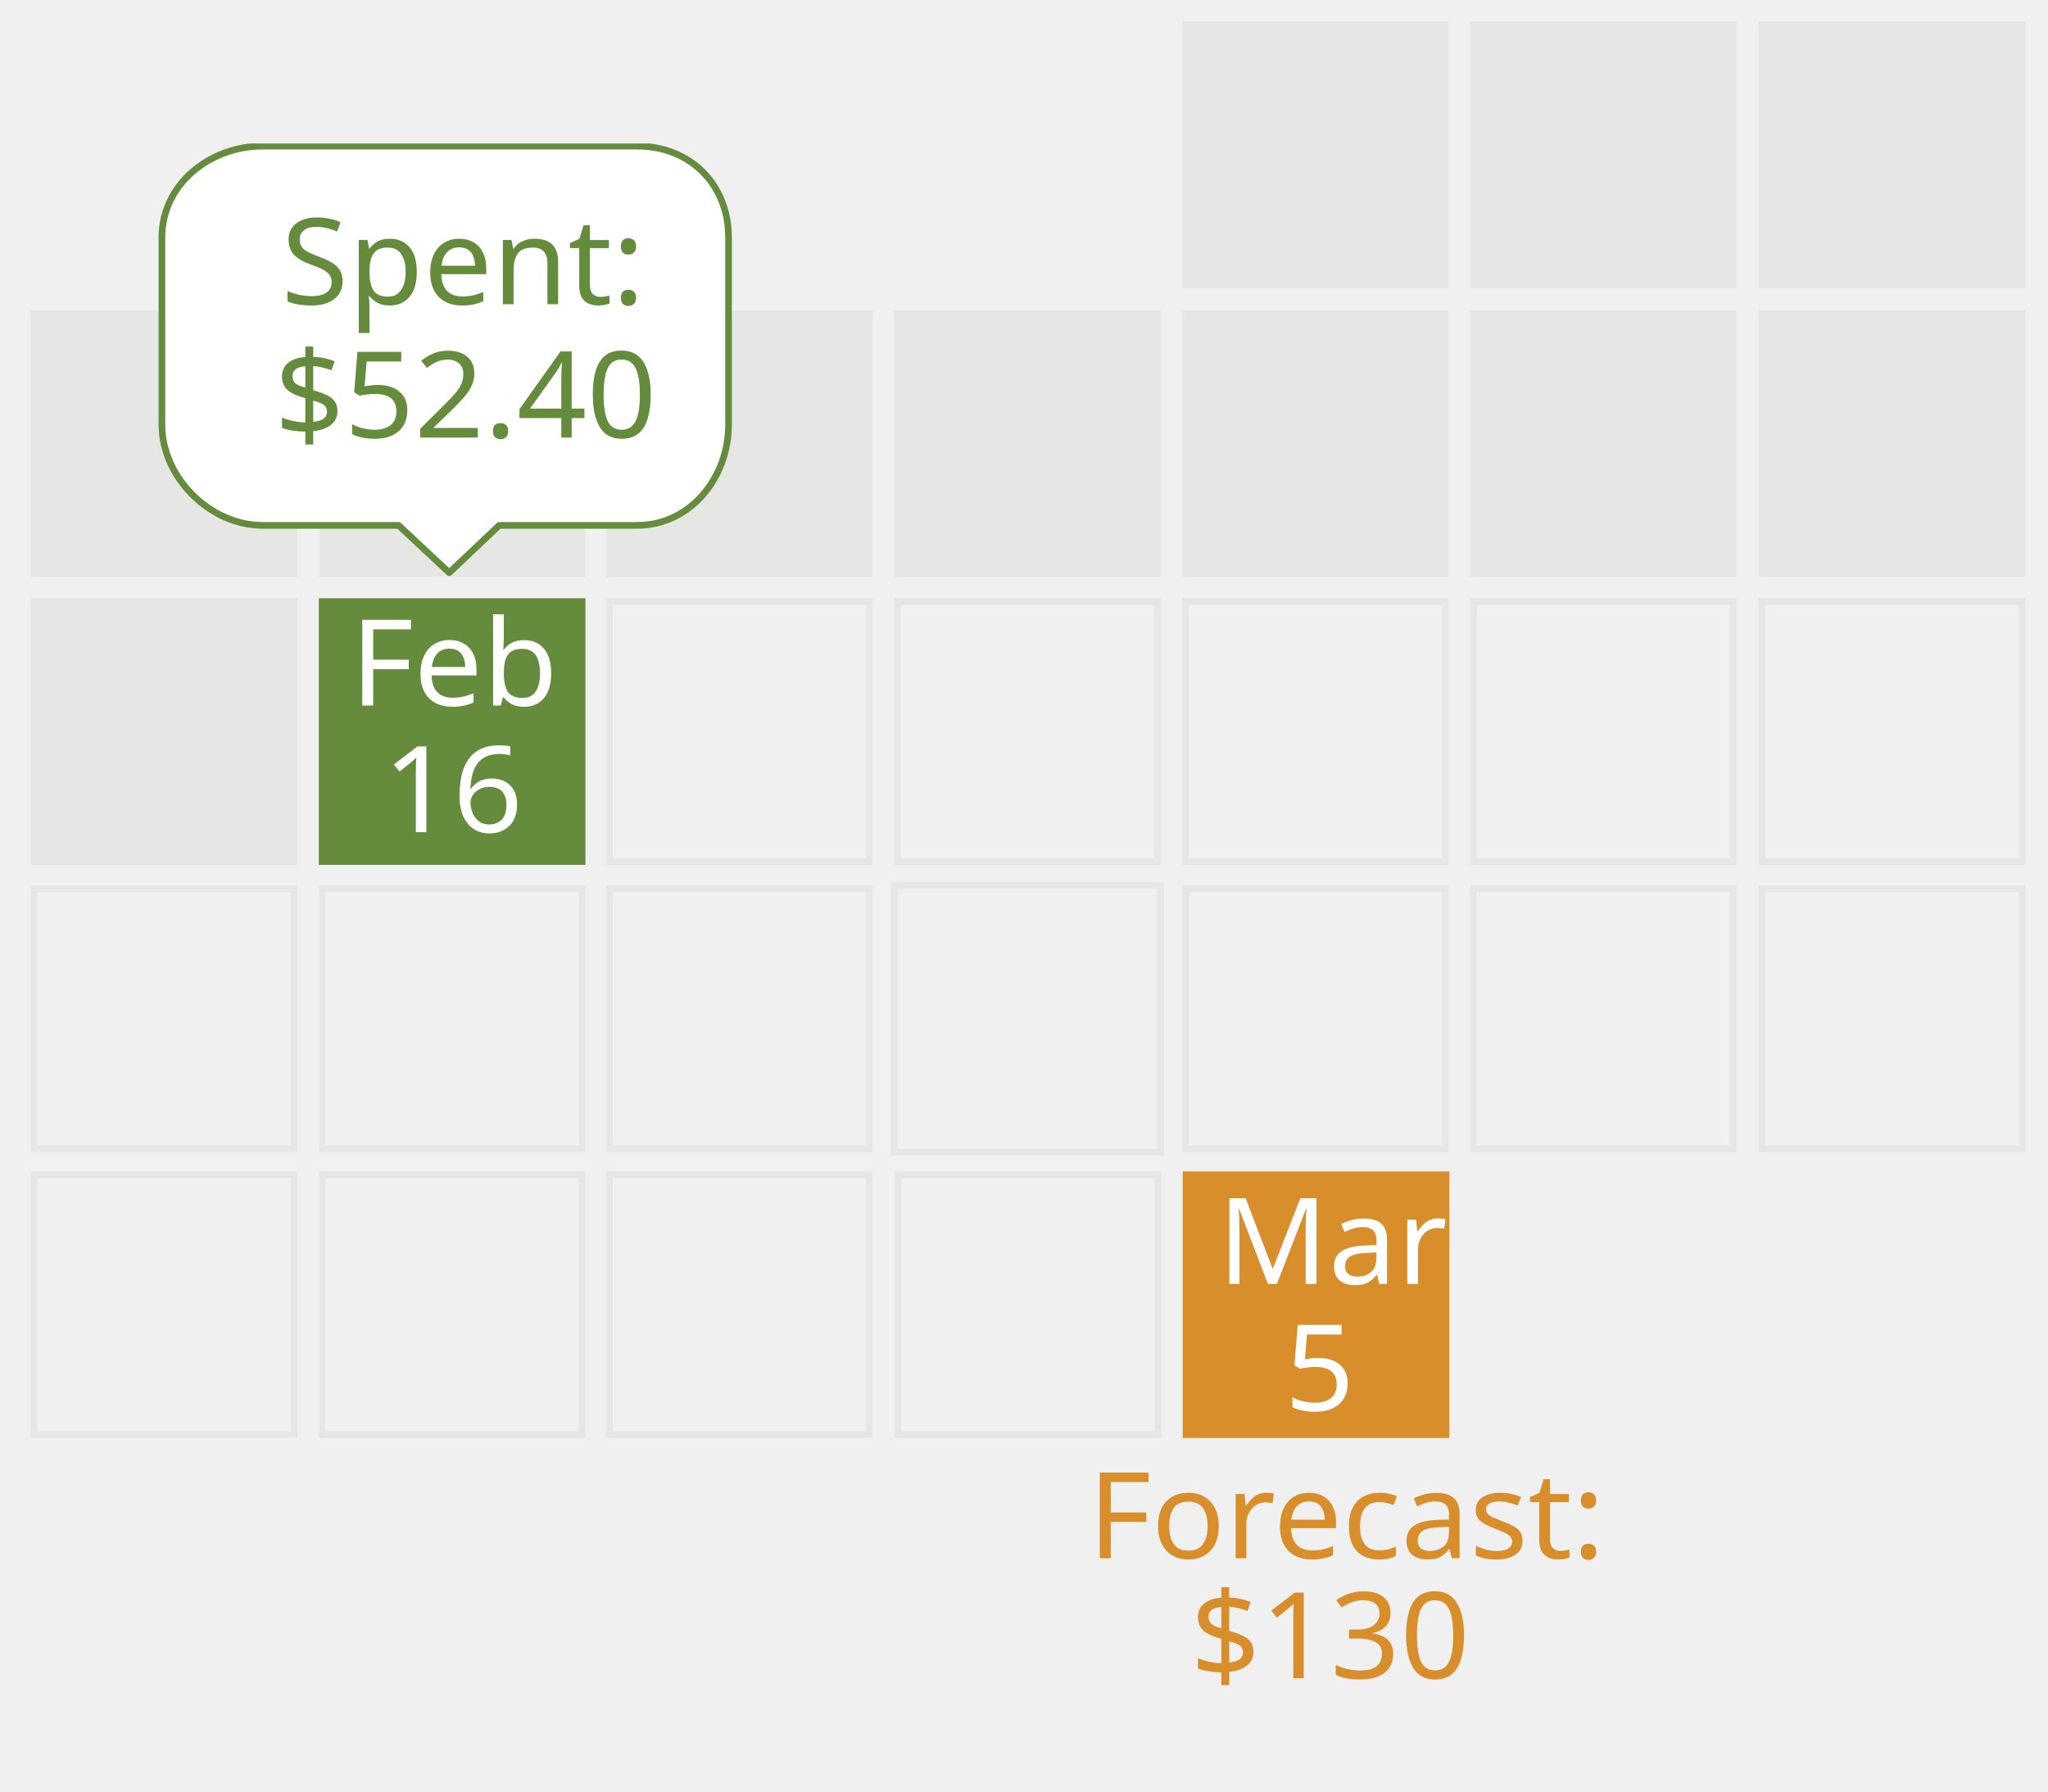
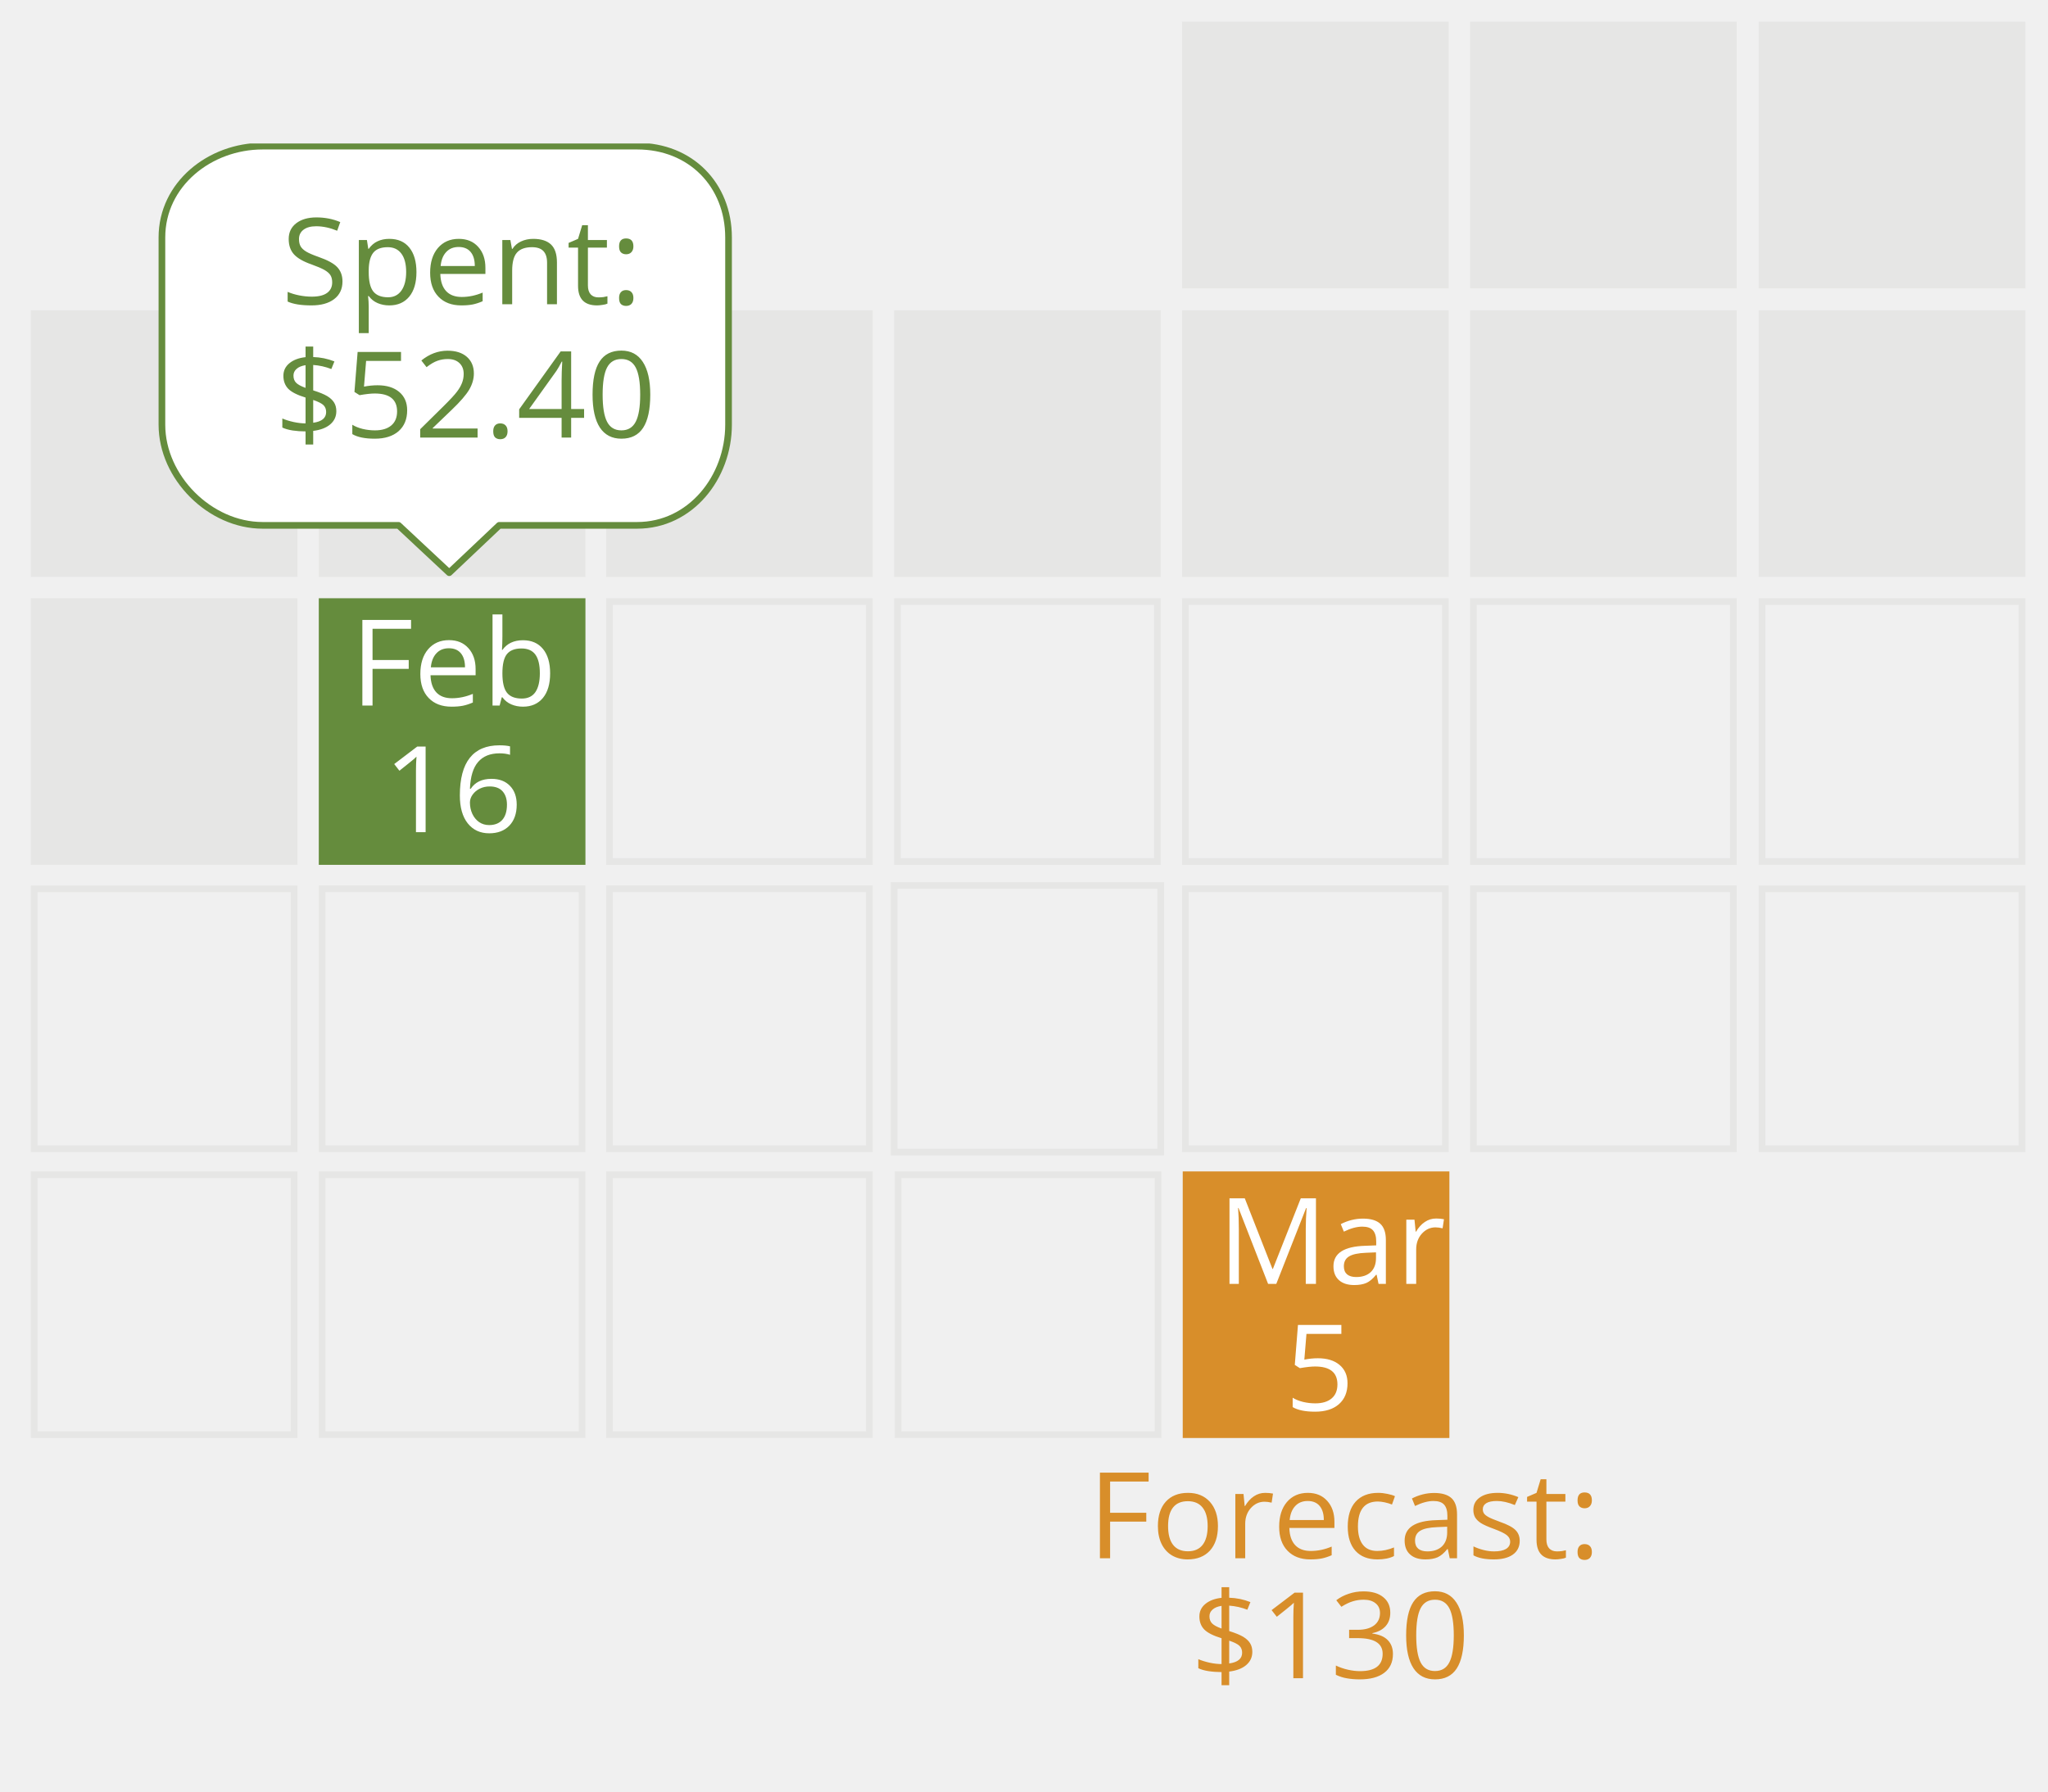
<svg xmlns="http://www.w3.org/2000/svg" xmlns:xlink="http://www.w3.org/1999/xlink" version="1.1" x="0px" y="0px" viewBox="0 0 800 700" enable-background="new 0 0 800 700" xml:space="preserve">
+   <style type="text/css">
+     
+ 		@font-face { font-family: 'Avenir'; src: url('../style/AvenirNextLTPro-Regular.otf'); } 
+ 		@font-face { font-family: AvenirDemi; src: url('../style/AvenirNextLTPro-Demi.otf'); } 
+ 		@font-face { font-family: AvenirMedium; src: url('../style/AvenirNextLTPro-Medium.otf'); } 
+ 
+ 		text {
+ 		font-family: 'Open Sans', sans-serif;
+ 		}
+ 	
+ </style>
  <symbol id="billsofar_x5F_desktop" viewBox="-43 -32.5 86 64.9">
    <path fill="#FFFFFF" stroke="#658C3D" stroke-linecap="round" stroke-linejoin="round" stroke-miterlimit="10" d="M28.8,32h-56.2   c-7.9,0-15.1-5.7-15.1-13.7V-9.8c0-7.9,7.2-15.1,15.1-15.1H-7L0.6-32l7.5,7.1h20.7c8,0,13.7,7.2,13.7,15.1v28.1   C42.5,26.2,36.8,32,28.8,32z" />
  </symbol>
  <symbol id="forecast_x5F_m1_x5F_desk" viewBox="-149.6 -171.9 299.2 254.4">
    <polygon fill="#E6E6E5" points="63.1,42.5 23.1,42.5 23.1,82.5 63.1,82.5  " />
    <g>
      <polygon fill="#E6E6E5" points="106.3,42.5 66.3,42.5 66.3,82.5 106.3,82.5   " />
    </g>
    <g>
      <polygon fill="#E6E6E5" points="149.6,42.5 109.6,42.5 109.6,82.5 149.6,82.5   " />
    </g>
    <g>
      <polygon fill="#E6E6E5" points="-109.6,-0.8 -149.6,-0.8 -149.6,39.2 -109.6,39.2   " />
    </g>
    <g>
      <polygon fill="#E6E6E5" points="-66.4,-0.8 -106.4,-0.8 -106.4,39.2 -66.4,39.2   " />
    </g>
    <g>
      <polygon fill="#E6E6E5" points="-23.3,-0.8 -63.3,-0.8 -63.3,39.2 -23.3,39.2   " />
    </g>
    <g>
      <polygon fill="#E6E6E5" points="19.9,-0.8 -20.1,-0.8 -20.1,39.2 19.9,39.2   " />
    </g>
    <g>
      <polygon fill="#E6E6E5" points="63.1,-0.8 23.1,-0.8 23.1,39.2 63.1,39.2   " />
    </g>
    <g>
      <polygon fill="#E6E6E5" points="106.3,-0.8 66.3,-0.8 66.3,39.2 106.3,39.2   " />
    </g>
    <g>
      <polygon fill="#E6E6E5" points="149.6,-0.8 109.6,-0.8 109.6,39.2 149.6,39.2   " />
    </g>
    <g>
      <path fill="#E6E6E5" d="M105.3-5v-38h-38v38H105.3 M106.3-4h-40v-40h40V-4L106.3-4z" />
    </g>
    <g>
      <path fill="#E6E6E5" d="M148.6-5v-38h-38v38H148.6 M149.6-4h-40v-40h40V-4L149.6-4z" />
    </g>
    <g>
      <path fill="#E6E6E5" d="M105.3-48.1v-38h-38v38H105.3 M106.3-47.1h-40v-40h40V-47.1L106.3-47.1z" />
    </g>
    <g>
      <path fill="#E6E6E5" d="M148.6-48.1v-38h-38v38H148.6 M149.6-47.1h-40v-40h40V-47.1L149.6-47.1z" />
    </g>
    <g>
      <polygon fill="#E6E6E5" points="-109.6,-44 -149.6,-44 -149.6,-4 -109.6,-4   " />
    </g>
    <g>
      <polygon fill="#658C3D" points="-66.4,-44 -106.4,-44 -106.4,-4 -66.4,-4   " />
    </g>
    <g>
      <path fill="#E6E6E5" d="M-24.3-5v-38h-38v38H-24.3 M-23.3-4h-40v-40h40V-4L-23.3-4z" />
    </g>
    <g>
      <path fill="#E6E6E5" d="M18.9-5v-38h-38v38H18.9 M19.9-4h-40v-40h40V-4L19.9-4z" />
    </g>
    <g>
      <path fill="#E6E6E5" d="M62.1-5v-38h-38v38H62.1 M63.1-4h-40v-40h40V-4L63.1-4z" />
    </g>
    <g>
      <g>
        <path fill="#E6E6E5" d="M62.1-48.1v-38h-38v38H62.1 M63.1-47.1h-40v-40h40V-47.1L63.1-47.1z" />
      </g>
    </g>
    <g>
      <path fill="#E6E6E5" d="M-110.6-48.1v-38h-38v38H-110.6 M-109.6-47.1h-40v-40h40V-47.1L-109.6-47.1z" />
    </g>
    <g>
      <path fill="#E6E6E5" d="M-67.4-48.1v-38h-38v38H-67.4 M-66.4-47.1h-40v-40h40V-47.1L-66.4-47.1z" />
    </g>
    <g>
      <path fill="#E6E6E5" d="M-24.3-48.1v-38h-38v38H-24.3 M-23.3-47.1h-40v-40h40V-47.1L-23.3-47.1z" />
    </g>
    <g>
      <path fill="#E6E6E5" d="M-110.6-91v-38h-38v38H-110.6 M-109.6-90h-40v-40h40V-90L-109.6-90z" />
    </g>
    <g>
      <path fill="#E6E6E5" d="M-67.4-91v-38h-38v38H-67.4 M-66.4-90h-40v-40h40V-90L-66.4-90z" />
    </g>
    <g>
      <g>
        <path fill="#E6E6E5" d="M-24.3-91v-38h-38v38H-24.3 M-23.3-90h-40v-40h40V-90L-23.3-90z" />
      </g>
    </g>
    <polygon fill="none" stroke="#E6E6E5" stroke-miterlimit="10" points="19.9,-87.1 -20.1,-87.1 -20.1,-47.1 19.9,-47.1  " />
    <polygon fill="none" points="-67.5,-44 -107.3,-44 -107.3,-7.3 -67.5,-7.3  " />
    <text transform="matrix(1.0185 0 0 -1 -101.6621 -20.0972)">
-       <tspan x="0" y="0" fill="#FFFFFF" font-family="'Avenir'" font-size="18">Feb</tspan>
-       <tspan x="4.8" y="19" fill="#FFFFFF" font-family="'Avenir'" font-size="18">16</tspan>
+       <tspan x="0" y="0" fill="#FFFFFF" font-size="18">Feb</tspan>
+       <tspan x="4.8" y="19" fill="#FFFFFF" font-size="18">16</tspan>
    </text>
    <g>
      <path fill="#E6E6E5" d="M19-91v-38h-38v38H19 M20-90h-40v-40h40V-90L20-90z" />
    </g>
    <g>
      <polygon fill="#D88E2A" points="63.2,-130 23.2,-130 23.2,-90 63.2,-90   " />
    </g>
    <polygon fill="none" points="63.1,-130.7 23.3,-130.7 23.3,-94.1 63.1,-94.1  " />
    <text transform="matrix(1.0185 0 0 -1 28.416 -106.8789)">
-       <tspan x="0" y="0" fill="#FFFFFF" font-family="'Avenir'" font-size="18">Mar</tspan>
-       <tspan x="9.9" y="19" fill="#FFFFFF" font-family="'Avenir'" font-size="18">5</tspan>
+       <tspan x="0" y="0" fill="#FFFFFF" font-size="18">Mar</tspan>
+       <tspan x="9.9" y="19" fill="#FFFFFF" font-size="18">5</tspan>
    </text>
    <g>
      <polygon fill="none" points="124.8,-171.9 -38.5,-171.9 -38.5,-135.3 124.8,-135.3   " />
-       <text transform="matrix(1.0185 0 0 -1 8.9795 -148.0442)">
-         <tspan x="0" y="0" fill="#D88E2A" font-family="'Avenir'" font-size="18">Forecast:</tspan>
-         <tspan x="15.1" y="18" fill="#D88E2A" font-family="'Avenir'" font-size="18">$130</tspan>
+       <text id="forecast" transform="matrix(1.0185 0 0 -1 8.9795 -148.0442)">
+         <tspan x="0" y="0" fill="#D88E2A" font-size="18">Forecast:</tspan>
+         <tspan x="15.1" y="18" fill="#D88E2A" font-size="18">$130</tspan>
      </text>
    </g>
    <use xlink:href="#billsofar_x5F_desktop" width="86" height="64.9" id="XMLID_3_" x="-43" y="-32.5" transform="matrix(1 0 0 1 -87.4326 31.8374)" overflow="visible" />
    <g>
      <polygon fill="none" points="-46,15.3 -129.3,15.3 -129.3,52.9 -46,52.9   " />
      <text transform="matrix(1.0185 0 0 -1 -112.0283 40.1118)">
-         <tspan x="0" y="0" fill="#658C3D" font-family="'Avenir'" font-size="18">Spent:</tspan>
-         <tspan x="-1" y="20" fill="#658C3D" font-family="'Avenir'" font-size="18">$52.40</tspan>
+         <tspan x="0" y="0" fill="#658C3D" font-size="18">Spent:</tspan>
+         <tspan x="-1" y="20" fill="#658C3D" font-size="18">$52.40</tspan>
      </text>
    </g>
  </symbol>
  <g id="Layer_1">
</g>
  <g id="website">
    <g id="Color_Palette">
      <use xlink:href="#forecast_x5F_m1_x5F_desk" width="299.2" height="254.4" id="XMLID_5_" x="-149.6" y="-171.9" transform="matrix(2.604 0 0 -2.604 401.5929 223.3279)" overflow="visible" />
    </g>
  </g>
  <g id="Isolation_Mode">
</g>
</svg>
